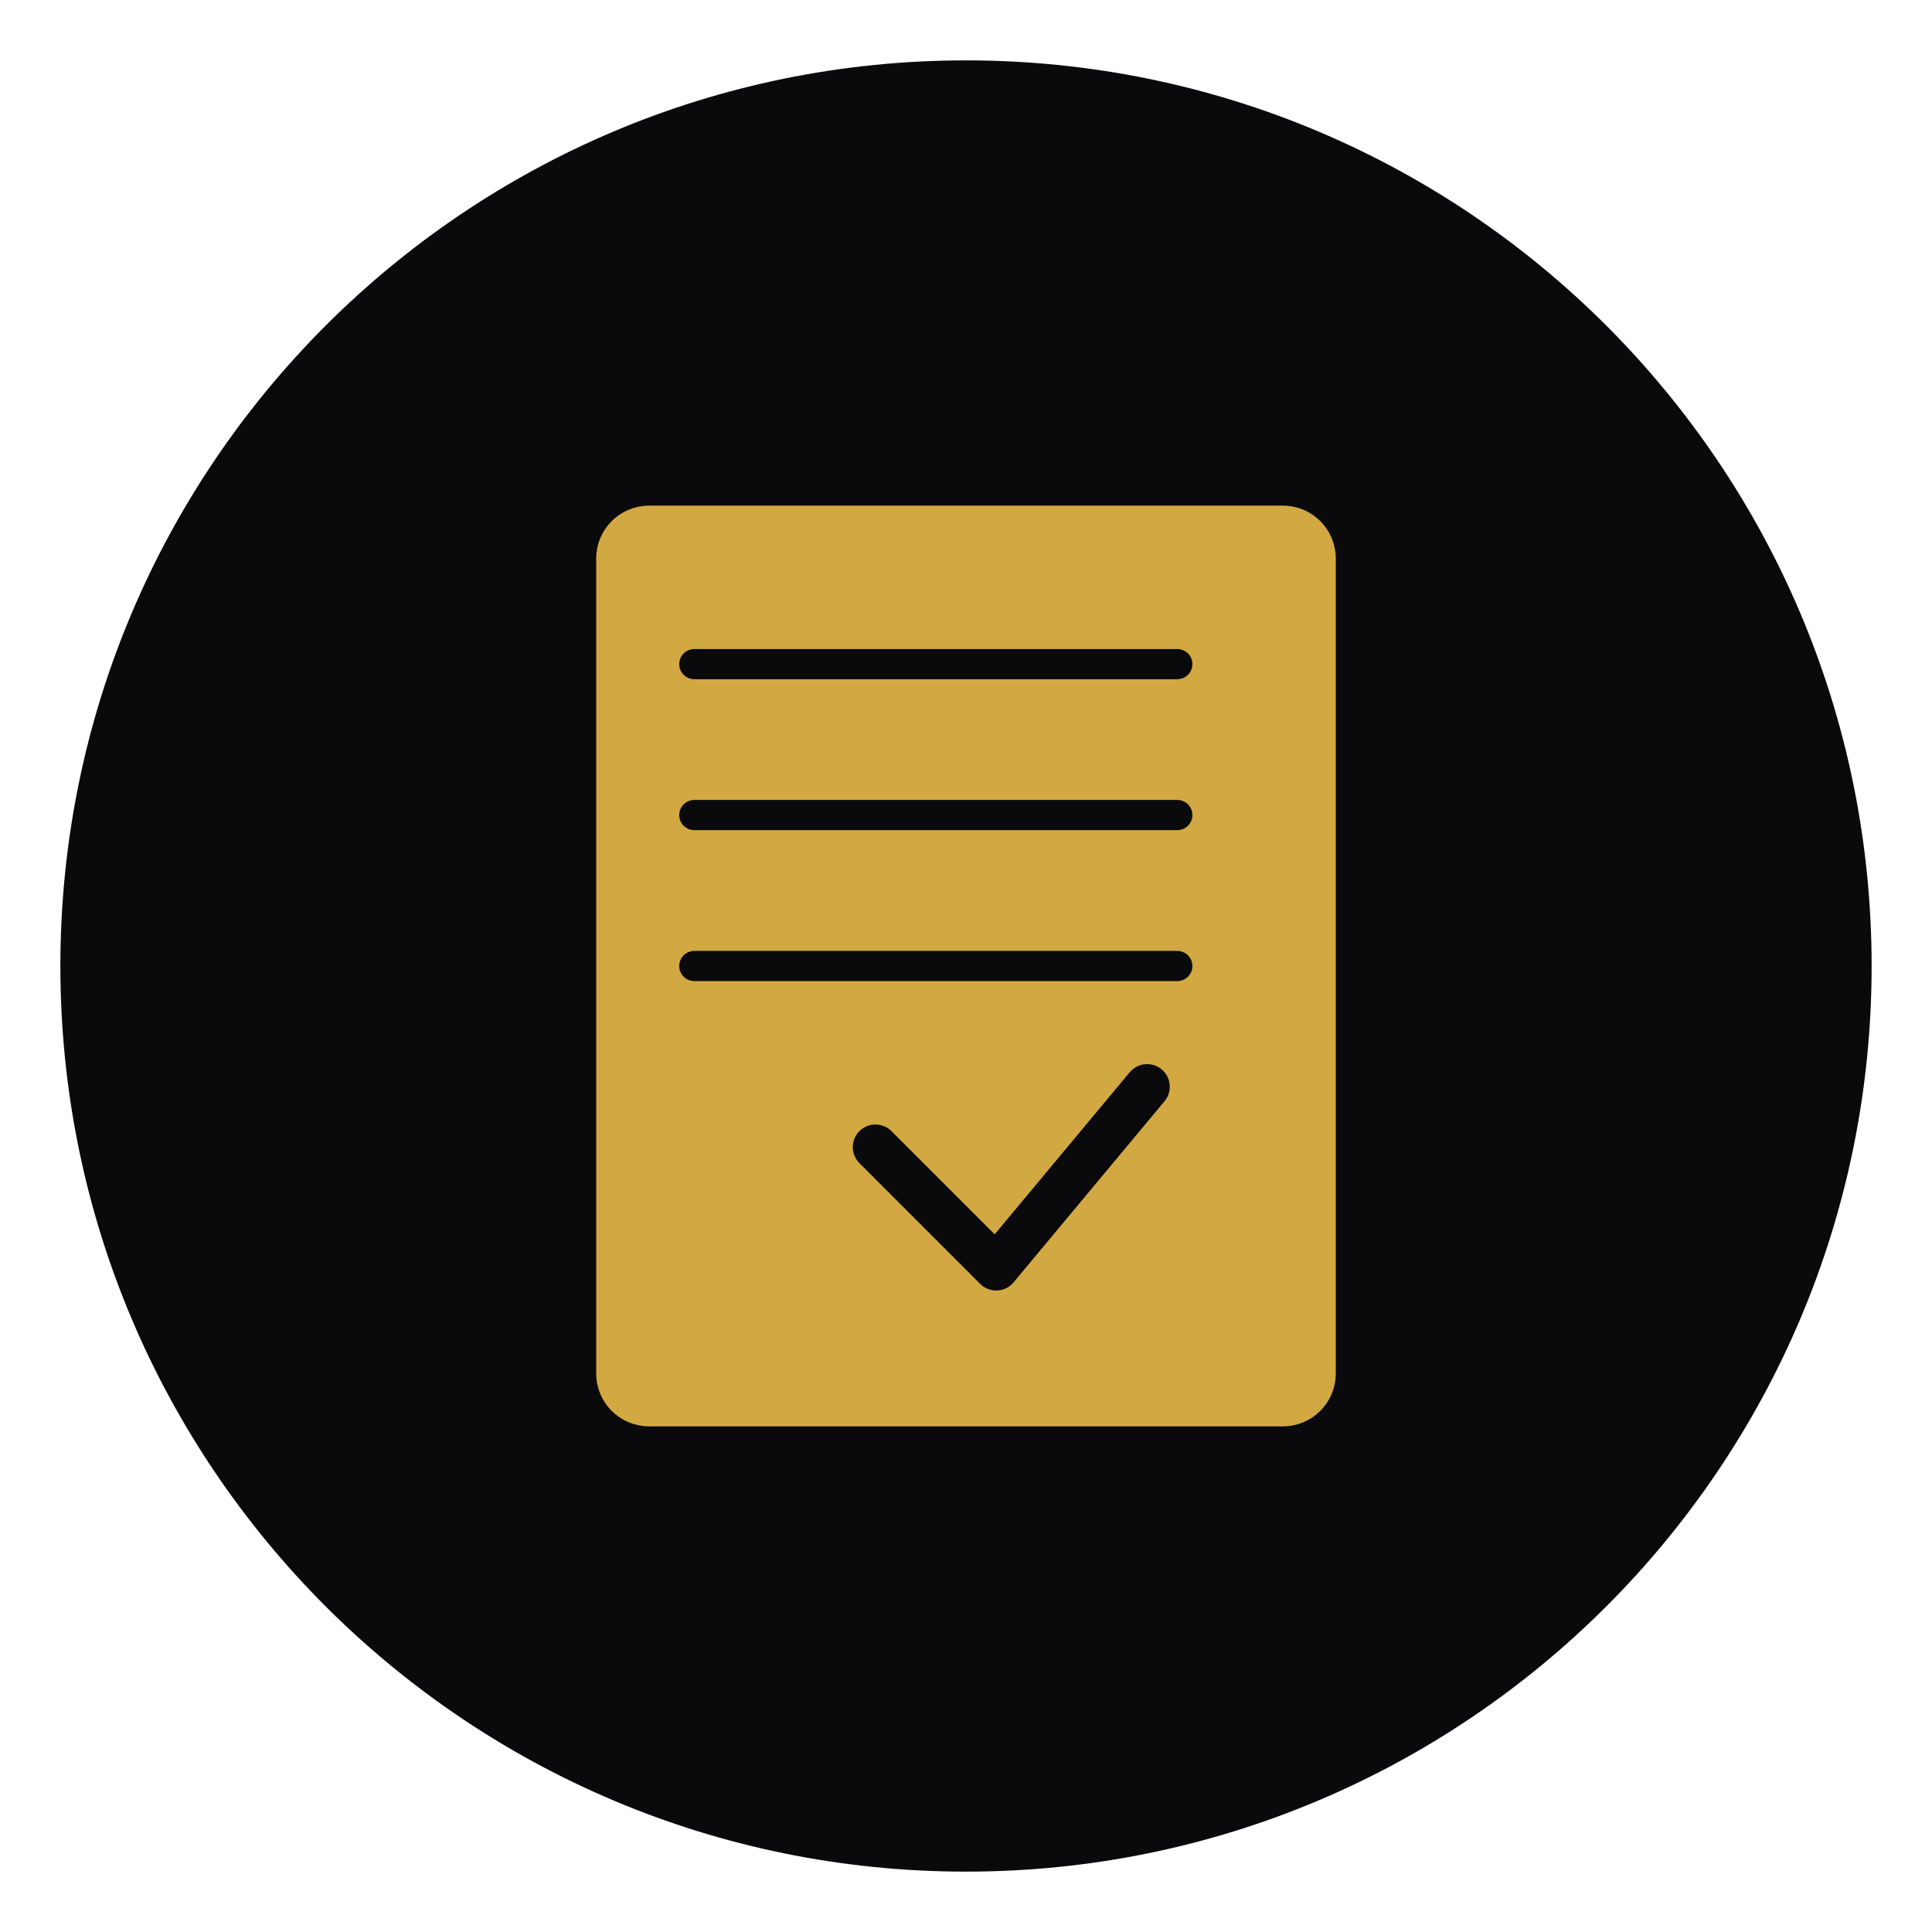
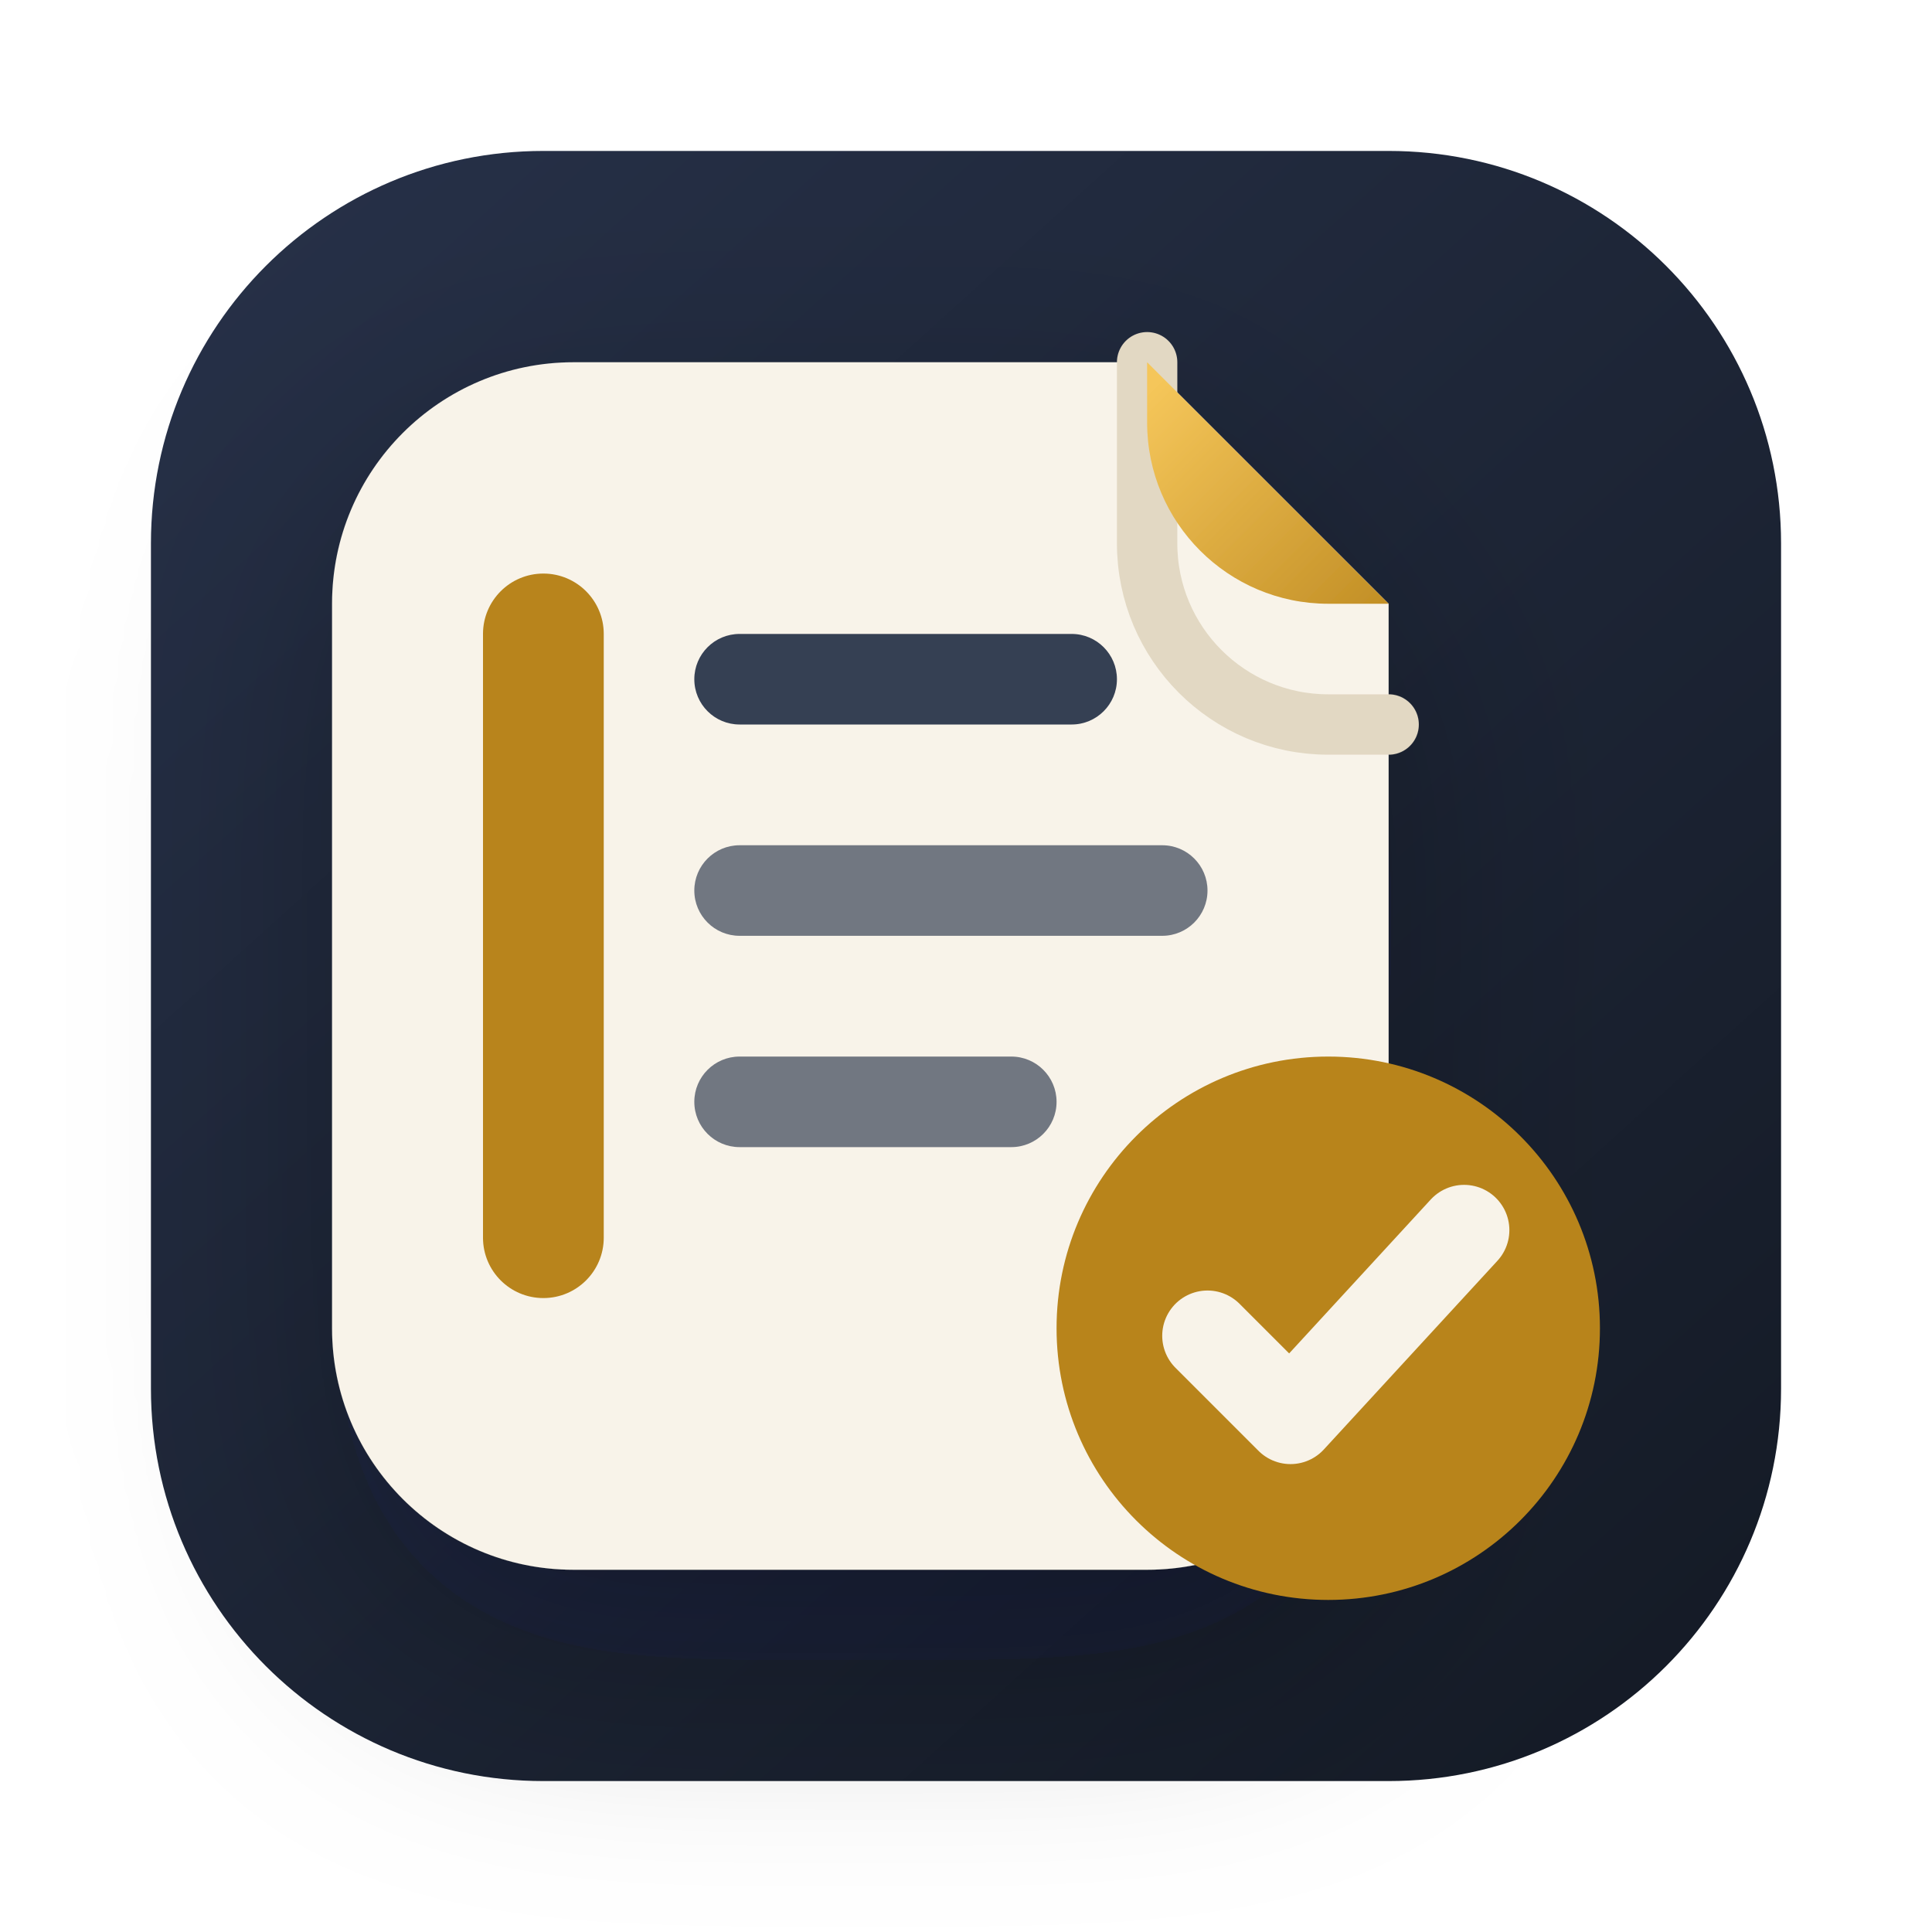
- <svg xmlns="http://www.w3.org/2000/svg" viewBox="0 0 128 128">
-   <circle cx="64" cy="64" r="60" fill="#0A0A0C" />
-   <g transform="translate(64, 64)">
-     <rect x="-24" y="-30" width="48" height="60" rx="3" fill="#d2a843" stroke="#d2a843" stroke-width="1" />
-     <line x1="-18" y1="-20" x2="14" y2="-20" stroke="#0A0A0C" stroke-width="2" stroke-linecap="round" />
-     <line x1="-18" y1="-10" x2="14" y2="-10" stroke="#0A0A0C" stroke-width="2" stroke-linecap="round" />
-     <line x1="-18" y1="0" x2="14" y2="0" stroke="#0A0A0C" stroke-width="2" stroke-linecap="round" />
-     <path d="M -6 12 L 2 20 L 12 8" stroke="#0A0A0C" stroke-width="3" fill="none" stroke-linecap="round" stroke-linejoin="round" />
+ <svg xmlns="http://www.w3.org/2000/svg" viewBox="0 0 128 128" role="img" aria-label="JobFill icon">
+   <defs>
+     <linearGradient id="bg" x1="18" y1="14" x2="112" y2="118" gradientUnits="userSpaceOnUse">
+       <stop offset="0" stop-color="#263047" />
+       <stop offset="1" stop-color="#141A25" />
+     </linearGradient>
+     <linearGradient id="paperFold" x1="74" y1="28" x2="92" y2="46" gradientUnits="userSpaceOnUse">
+       <stop offset="0" stop-color="#F5C65A" />
+       <stop offset="1" stop-color="#B8841B" />
+     </linearGradient>
+     <filter id="shadow" x="0" y="0" width="128" height="128" filterUnits="userSpaceOnUse">
+       <feDropShadow dx="0" dy="6" stdDeviation="8" flood-color="#0B0E14" flood-opacity="0.26" />
+     </filter>
+   </defs>
+   <rect x="10" y="10" width="108" height="108" rx="26" fill="url(#bg)" />
+   <g filter="url(#shadow)">
+     <path d="M38 24h38l16 16v48c0 8.837-7.163 16-16 16H38c-8.837 0-16-7.163-16-16V40c0-8.837 7.163-16 16-16Z" fill="#F8F3E9" />
+     <path d="M76 24v12c0 6.627 5.373 12 12 12h4" fill="none" stroke="#E2D8C3" stroke-width="4" stroke-linecap="round" stroke-linejoin="round" />
+     <path d="M76 24l16 16H88c-6.627 0-12-5.373-12-12V24Z" fill="url(#paperFold)" />
+     <rect x="32" y="38" width="8" height="48" rx="4" fill="#B8841B" />
+     <rect x="46" y="42" width="28" height="6" rx="3" fill="#263047" opacity="0.92" />
+     <rect x="46" y="56" width="34" height="6" rx="3" fill="#263047" opacity="0.64" />
+     <rect x="46" y="70" width="24" height="6" rx="3" fill="#263047" opacity="0.64" />
  </g>
+   <circle cx="88" cy="88" r="18" fill="#B8841B" />
+   <path d="M80 88.5l5.5 5.5L97 81.5" fill="none" stroke="#F8F3E9" stroke-width="6" stroke-linecap="round" stroke-linejoin="round" />
</svg>
